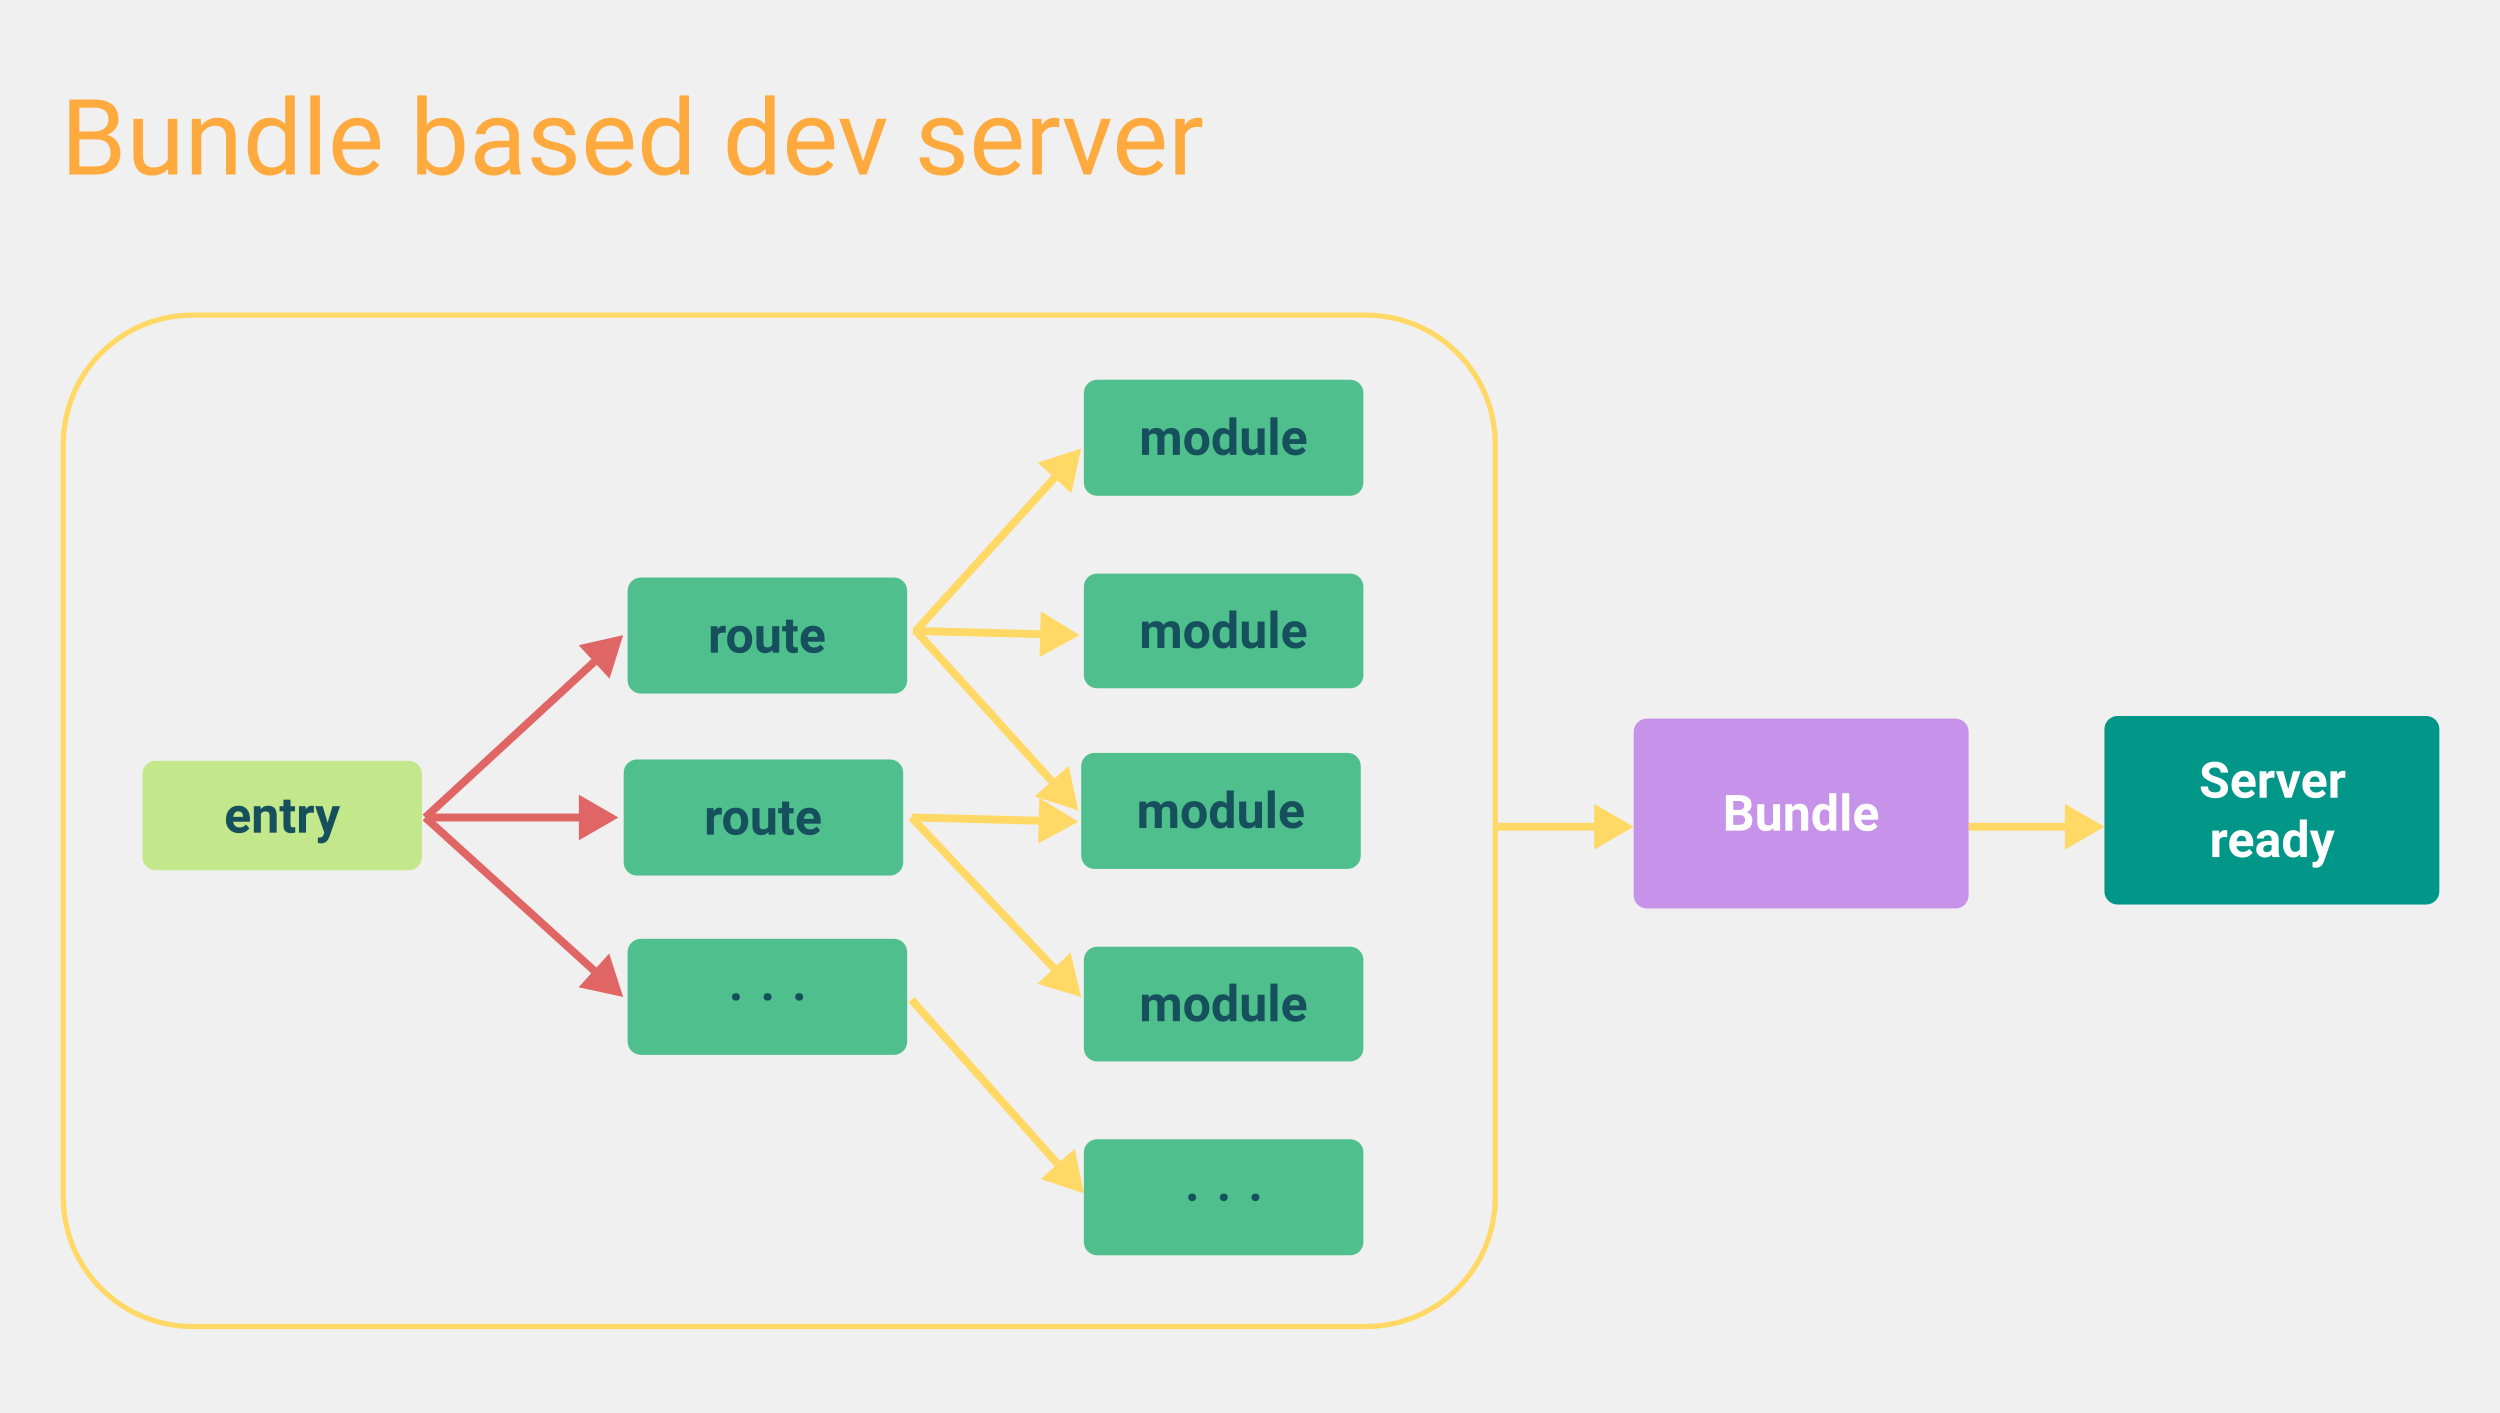
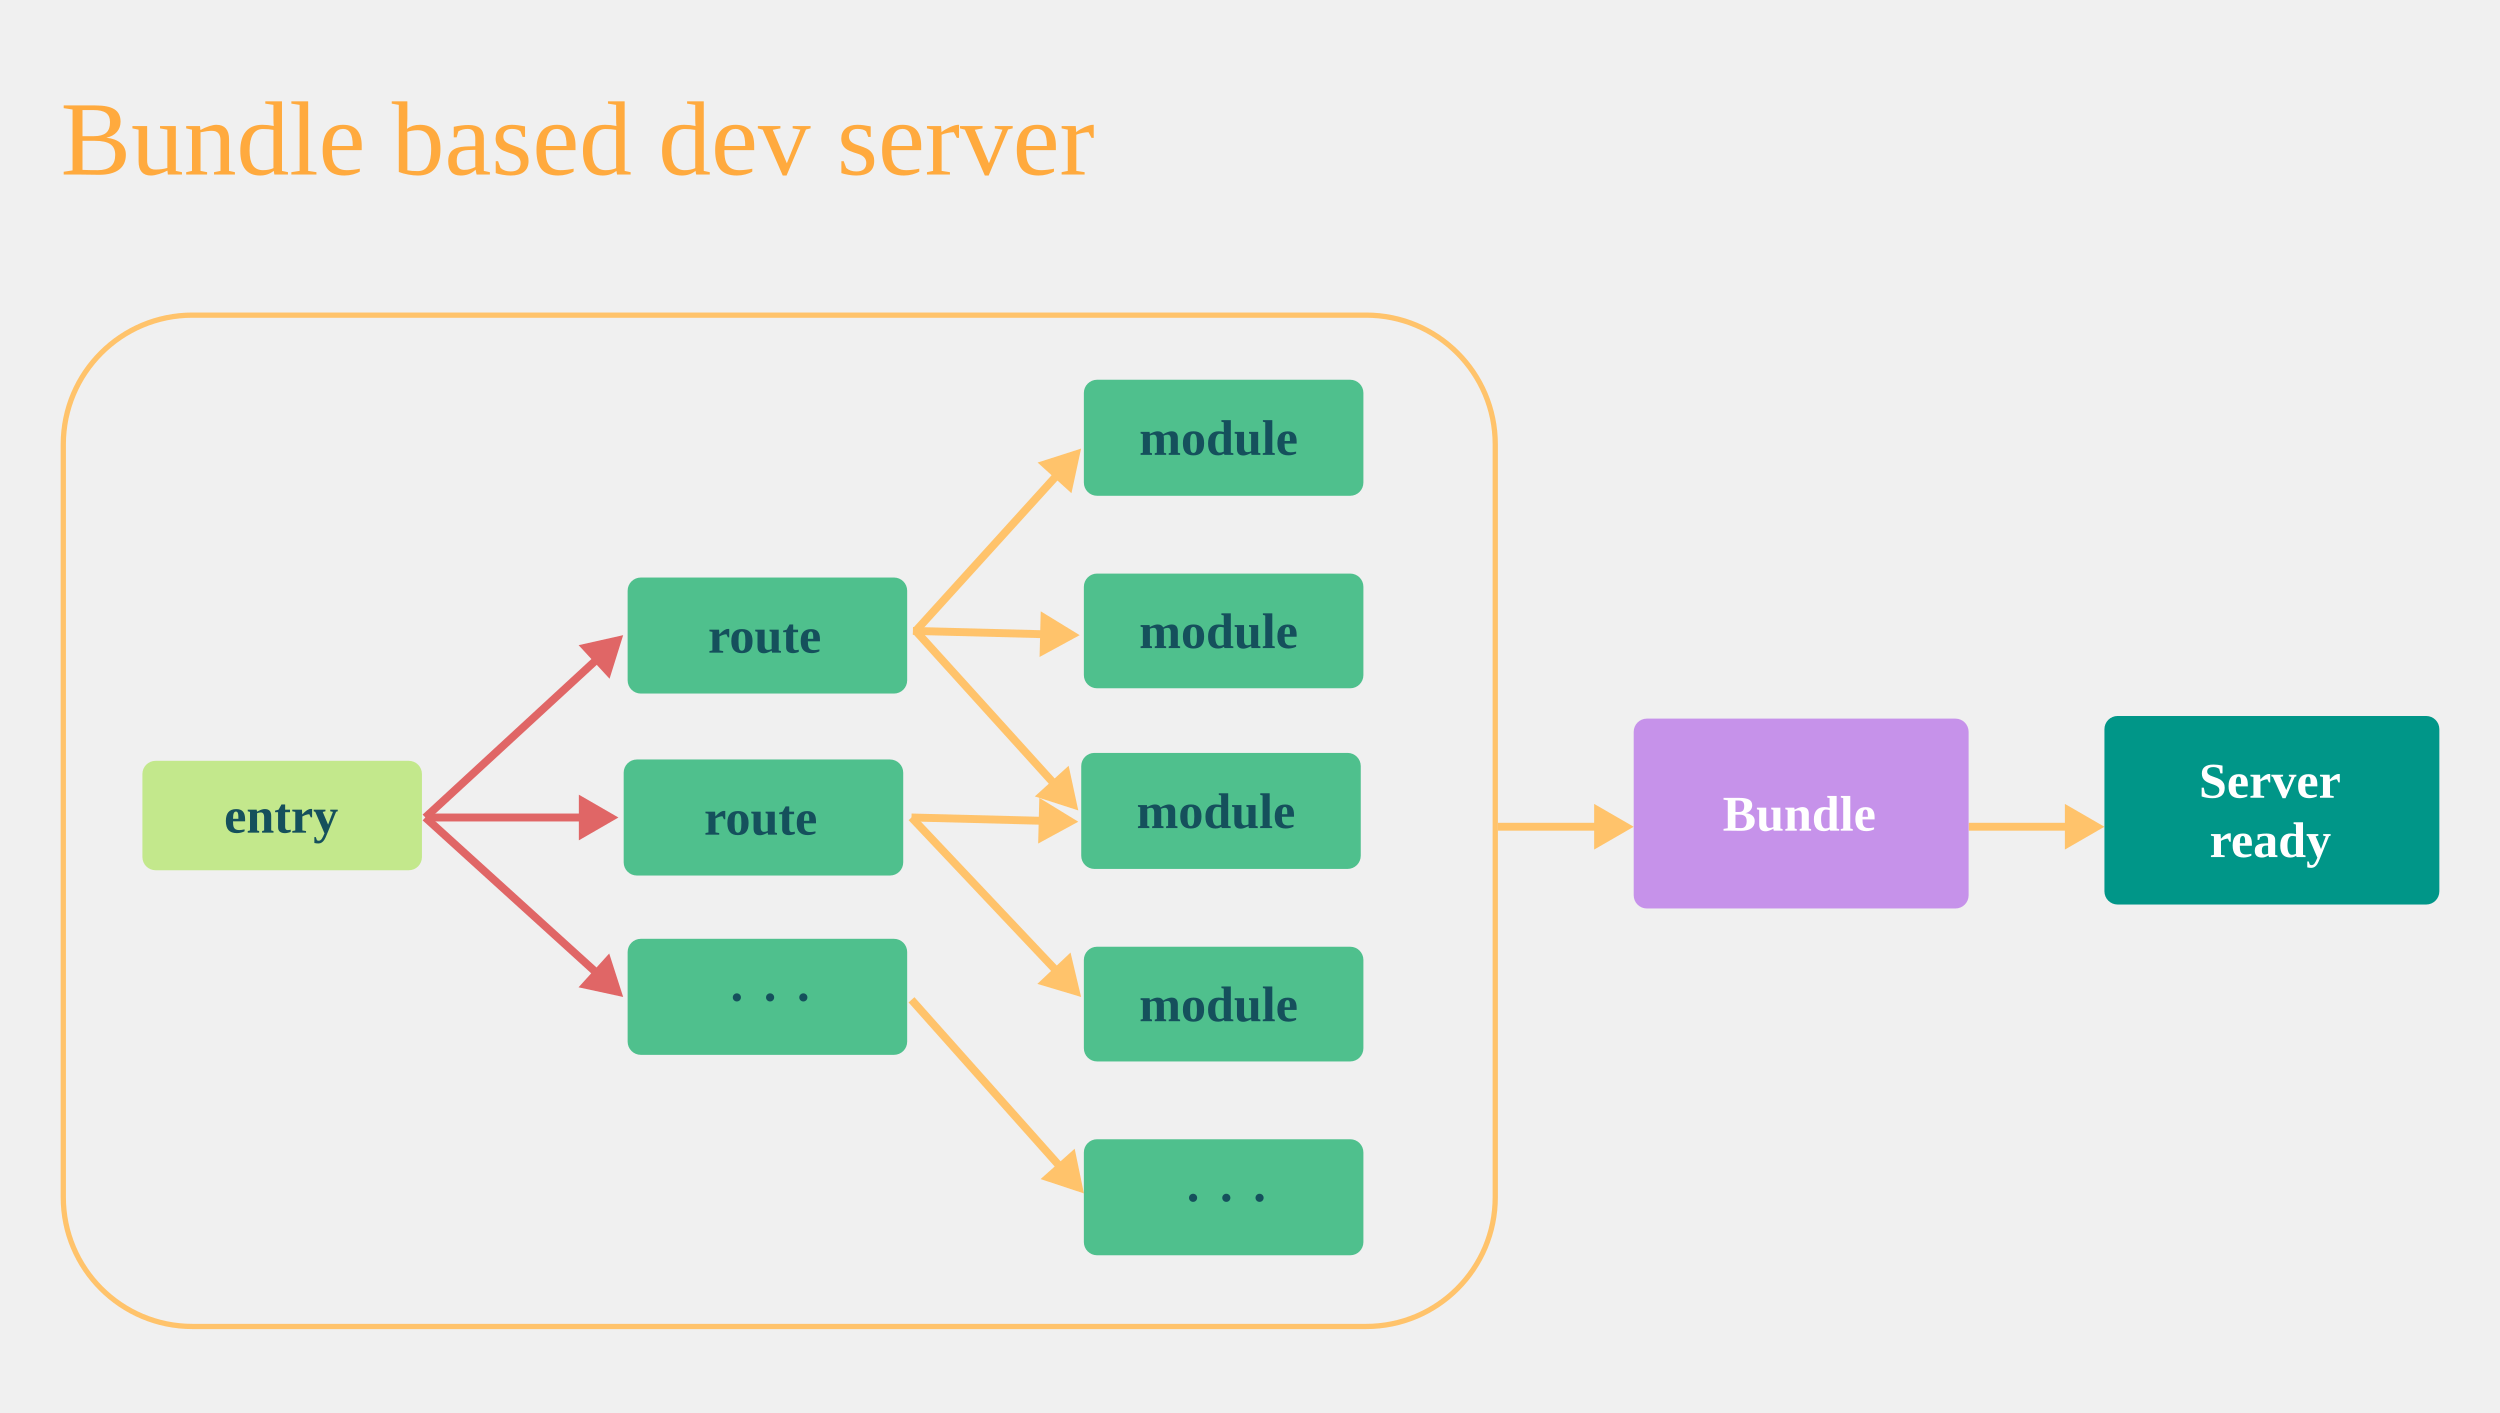
<svg xmlns="http://www.w3.org/2000/svg" viewBox="0 0 1896 1071" fill="none">
-   <style>
- * {
-   font-family: 'Roboto', sans-serif;
- }
- </style>
-   <text fill="#FFAA3E" xml:space="preserve" style="white-space: pre" font-family="Roboto" font-size="80" letter-spacing="0em">
+   <text fill="#FFAA3E" xml:space="preserve" style="white-space: pre" font-size="80" letter-spacing="0em">
    <tspan x="46" y="132.344">Bundle based dev server</tspan>
  </text>
-   <rect x="48" y="239" width="1086" height="767" rx="98" stroke="#FFD866" stroke-width="4" />
+   <rect x="48" y="239" width="1086" height="767" rx="98" stroke="#FFC36B" stroke-width="4" />
  <rect x="108" y="577" width="212" height="83" rx="10" fill="#C3E88C" />
-   <text fill="#15505C" xml:space="preserve" style="white-space: pre" font-family="Roboto" font-size="38" font-weight="600" letter-spacing="0em">
+   <text fill="#15505C" xml:space="preserve" style="white-space: pre" font-size="38" font-weight="600" letter-spacing="0em">
    <tspan x="170" y="631.488">entry</tspan>
  </text>
  <rect x="476" y="712" width="212" height="88" rx="10" fill="#4FC08D" />
-   <text fill="#15505C" xml:space="preserve" style="white-space: pre" font-family="Roboto" font-size="38" font-weight="600" letter-spacing="0.33em">
+   <text fill="#15505C" xml:space="preserve" style="white-space: pre" font-size="38" font-weight="600" letter-spacing="0.33em">
    <tspan x="552.5" y="768.988">···</tspan>
  </text>
  <rect x="476" y="438" width="212" height="88" rx="10" fill="#4FC08D" />
-   <text fill="#15505C" xml:space="preserve" style="white-space: pre" font-family="Roboto" font-size="38" font-weight="600" letter-spacing="0em">
+   <text fill="#15505C" xml:space="preserve" style="white-space: pre" font-size="38" font-weight="600" letter-spacing="0em">
    <tspan x="537" y="494.988">route</tspan>
  </text>
  <rect x="473" y="576" width="212" height="88" rx="10" fill="#4FC08D" />
-   <text fill="#15505C" xml:space="preserve" style="white-space: pre" font-family="Roboto" font-size="38" font-weight="600" letter-spacing="0em">
+   <text fill="#15505C" xml:space="preserve" style="white-space: pre" font-size="38" font-weight="600" letter-spacing="0em">
    <tspan x="534" y="632.988">route</tspan>
  </text>
  <path d="M472.614 481.699L438.815 489.291L462.289 514.766L472.614 481.699ZM324.582 622.18L454.791 502.201L450.726 497.789L320.516 617.768L324.582 622.18Z" fill="#E06666" />
  <path d="M469 620L439 602.679V637.321L469 620ZM323 623H442V617H323V623Z" fill="#E06666" />
  <path d="M472.614 756.105L462.032 723.12L438.757 748.777L472.614 756.105ZM320.533 622.196L450.601 740.186L454.632 735.742L324.565 617.752L320.533 622.196Z" fill="#E06666" />
-   <path d="M822.052 905.098L815.036 871.175L789.166 894.213L822.052 905.098ZM689.041 760.243L801.856 886.929L806.337 882.939L693.521 756.253L689.041 760.243Z" fill="#FFD866" />
-   <path d="M819.908 756.105L811.894 722.403L786.715 746.195L819.908 756.105ZM689.1 622.034L799.185 738.54L803.546 734.419L693.462 617.914L689.1 622.034Z" fill="#FFD866" />
-   <path d="M817.765 623.19L788.215 605.112L787.334 639.742L817.765 623.19ZM691.205 622.973L790.697 625.502L790.85 619.504L691.357 616.975L691.205 622.973Z" fill="#FFD866" />
-   <path d="M818.837 481.699L789.286 463.622L788.406 498.252L818.837 481.699ZM692.277 481.483L791.769 484.012L791.922 478.014L692.429 475.485L692.277 481.483Z" fill="#FFD866" />
-   <path d="M819.909 340.209L786.924 350.795L812.584 374.067L819.909 340.209ZM696.719 480.499L803.992 362.224L799.547 358.193L692.275 476.468L696.719 480.499Z" fill="#FFD866" />
-   <path d="M817.765 614.614L810.467 580.751L784.789 604.002L817.765 614.614ZM692.273 480.497L797.418 596.614L801.866 592.587L696.721 476.47L692.273 480.497Z" fill="#FFD866" />
+   <path d="M822.052 905.098L815.036 871.175L789.166 894.213L822.052 905.098ZM689.041 760.243L801.856 886.929L806.337 882.939L693.521 756.253L689.041 760.243Z" fill="#FFC36B" />
+   <path d="M819.908 756.105L811.894 722.403L786.715 746.195L819.908 756.105ZM689.1 622.034L799.185 738.54L803.546 734.419L693.462 617.914L689.1 622.034Z" fill="#FFC36B" />
+   <path d="M817.765 623.19L788.215 605.112L787.334 639.742L817.765 623.19ZM691.205 622.973L790.697 625.502L790.85 619.504L691.357 616.975L691.205 622.973Z" fill="#FFC36B" />
+   <path d="M818.837 481.699L789.286 463.622L788.406 498.252L818.837 481.699ZM692.277 481.483L791.769 484.012L791.922 478.014L692.429 475.485L692.277 481.483Z" fill="#FFC36B" />
+   <path d="M819.909 340.209L786.924 350.795L812.584 374.067L819.909 340.209ZM696.719 480.499L803.992 362.224L799.547 358.193L692.275 476.468L696.719 480.499Z" fill="#FFC36B" />
+   <path d="M817.765 614.614L810.467 580.751L784.789 604.002L817.765 614.614ZM692.273 480.497L797.418 596.614L801.866 592.587L696.721 476.47L692.273 480.497Z" fill="#FFC36B" />
  <rect x="822" y="288" width="212" height="88" rx="10" fill="#4FC08D" />
-   <text fill="#15505C" xml:space="preserve" style="white-space: pre" font-family="Roboto" font-size="38" font-weight="600" letter-spacing="0em">
+   <text fill="#15505C" xml:space="preserve" style="white-space: pre" font-size="38" font-weight="600" letter-spacing="0em">
    <tspan x="864" y="344.988">module</tspan>
  </text>
  <rect x="822" y="435" width="212" height="87" rx="10" fill="#4FC08D" />
-   <text fill="#15505C" xml:space="preserve" style="white-space: pre" font-family="Roboto" font-size="38" font-weight="600" letter-spacing="0em">
+   <text fill="#15505C" xml:space="preserve" style="white-space: pre" font-size="38" font-weight="600" letter-spacing="0em">
    <tspan x="864" y="491.488">module</tspan>
  </text>
  <rect x="820" y="571" width="212" height="88" rx="10" fill="#4FC08D" />
-   <text fill="#15505C" xml:space="preserve" style="white-space: pre" font-family="Roboto" font-size="38" font-weight="600" letter-spacing="0em">
+   <text fill="#15505C" xml:space="preserve" style="white-space: pre" font-size="38" font-weight="600" letter-spacing="0em">
    <tspan x="862" y="627.988">module</tspan>
  </text>
  <rect x="822" y="718" width="212" height="87" rx="10" fill="#4FC08D" />
-   <text fill="#15505C" xml:space="preserve" style="white-space: pre" font-family="Roboto" font-size="38" font-weight="600" letter-spacing="0em">
+   <text fill="#15505C" xml:space="preserve" style="white-space: pre" font-size="38" font-weight="600" letter-spacing="0em">
    <tspan x="864" y="774.488">module</tspan>
  </text>
  <rect x="822" y="864" width="212" height="88" rx="10" fill="#4FC08D" />
-   <text fill="#15505C" xml:space="preserve" style="white-space: pre" font-family="Roboto" font-size="38" font-weight="600" letter-spacing="0.33em">
+   <text fill="#15505C" xml:space="preserve" style="white-space: pre" font-size="38" font-weight="600" letter-spacing="0.33em">
    <tspan x="898.5" y="920.988">···</tspan>
  </text>
-   <path d="M1239 627L1209 609.679V644.321L1239 627ZM1136 630H1212V624H1136V630Z" fill="#FFD866" />
-   <path d="M1596 627L1566 609.679V644.321L1596 627ZM1493 630H1569V624H1493V630Z" fill="#FFD866" />
+   <path d="M1239 627L1209 609.679V644.321L1239 627ZM1136 630H1212V624H1136V630Z" fill="#FFC36B" />
+   <path d="M1596 627L1566 609.679V644.321L1596 627ZM1493 630H1569V624H1493V630Z" fill="#FFC36B" />
  <rect x="1239" y="545" width="254" height="144" rx="10" fill="#C692EA" />
-   <text fill="white" xml:space="preserve" style="white-space: pre" font-family="Roboto" font-size="38" font-weight="600" letter-spacing="0em">
+   <text fill="white" xml:space="preserve" style="white-space: pre" font-size="38" font-weight="600" letter-spacing="0em">
    <tspan x="1306.5" y="629.988">Bundle</tspan>
  </text>
  <rect x="1596" y="543" width="254" height="143" rx="10" fill="#009688" />
-   <text fill="white" xml:space="preserve" style="white-space: pre" font-family="Roboto" font-size="38" font-weight="600" letter-spacing="0em">
+   <text fill="white" xml:space="preserve" style="white-space: pre" font-size="38" font-weight="600" letter-spacing="0em">
    <tspan x="1667.71" y="604.988">Server
</tspan>
    <tspan x="1675.76" y="649.988">ready</tspan>
  </text>
</svg>
